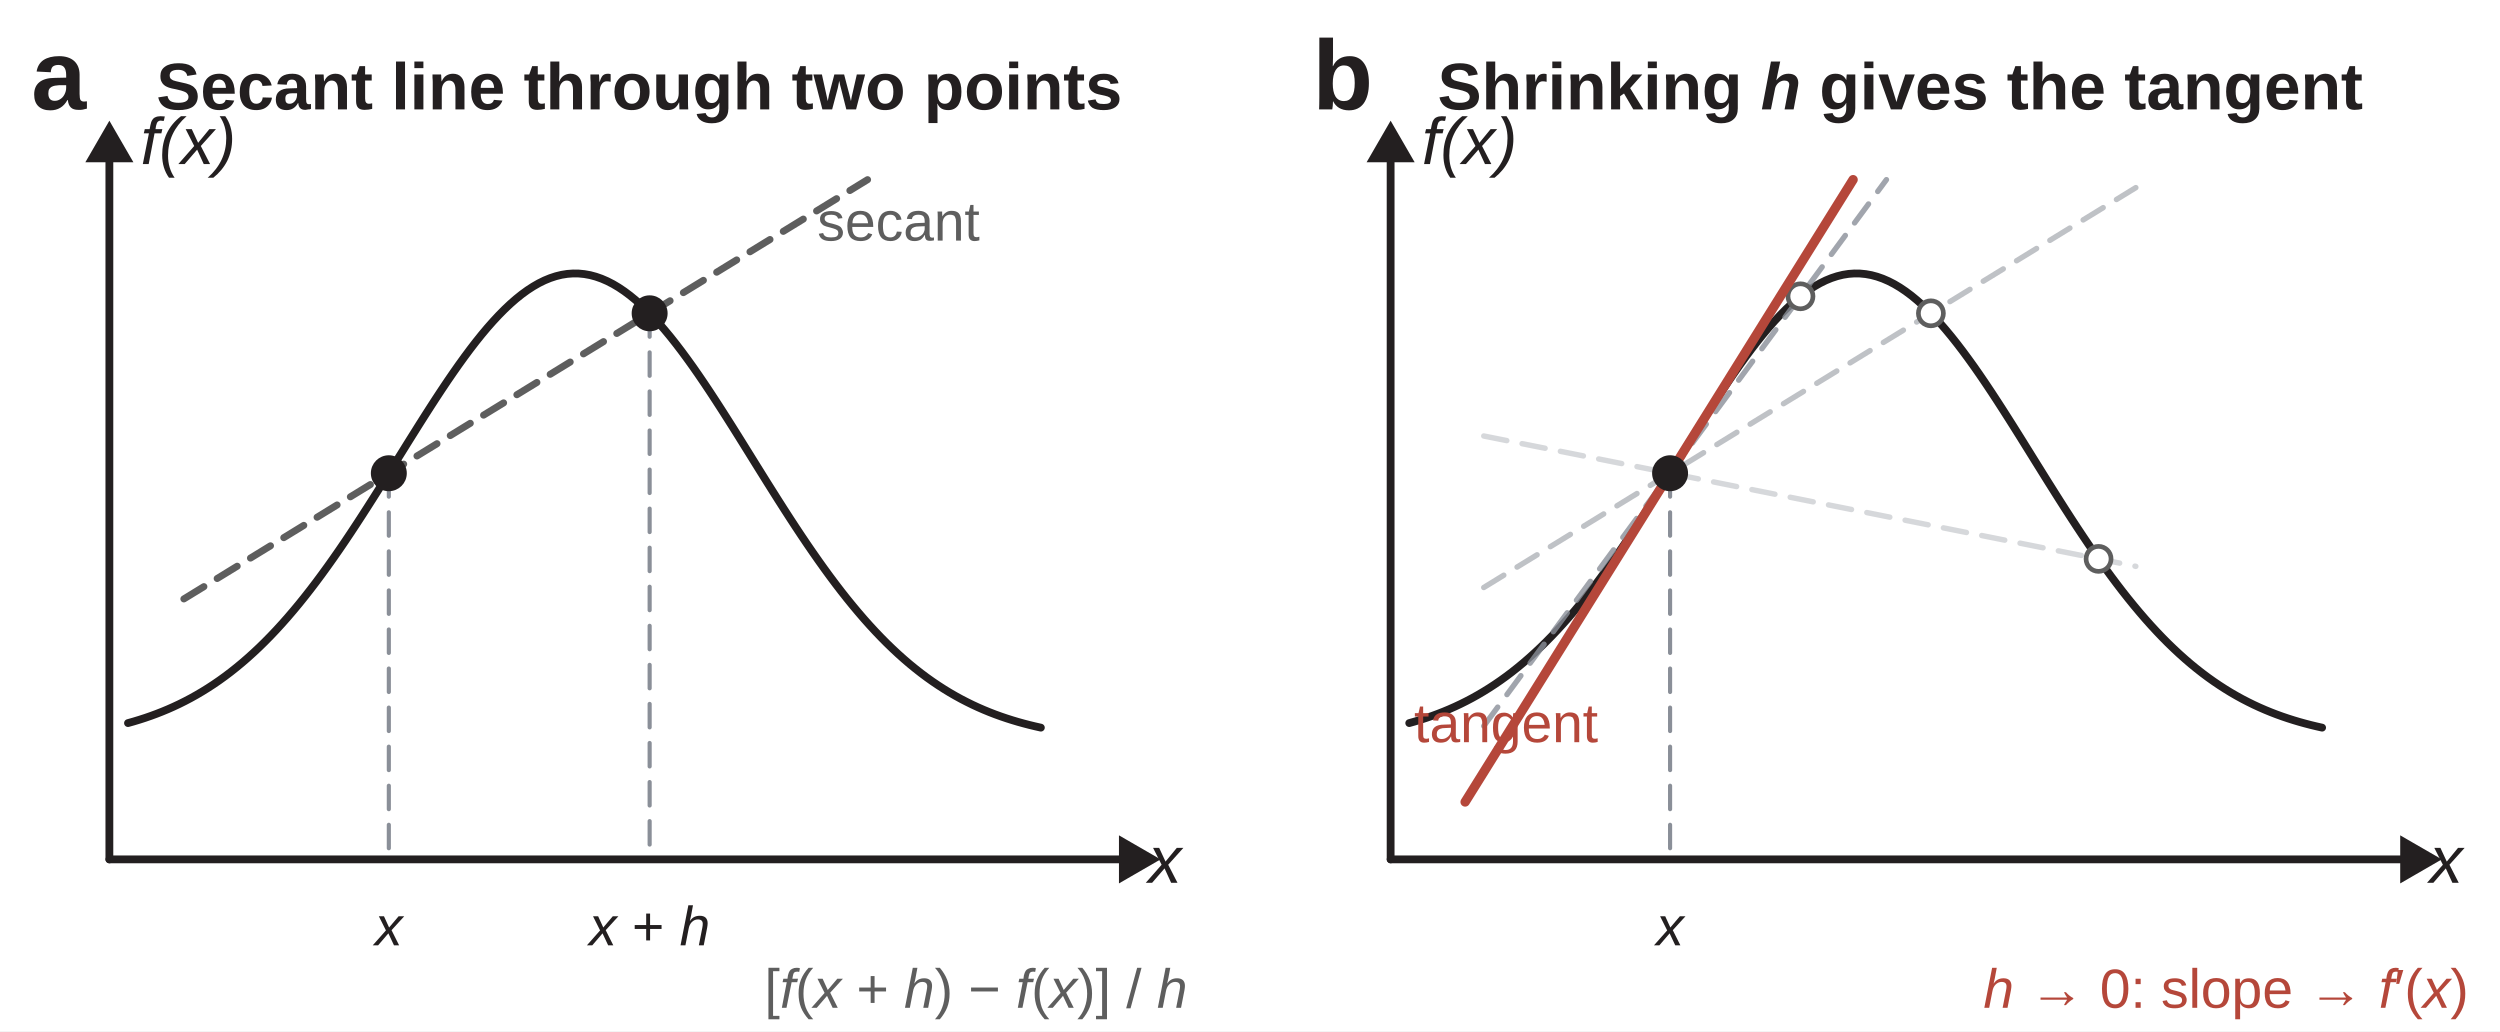
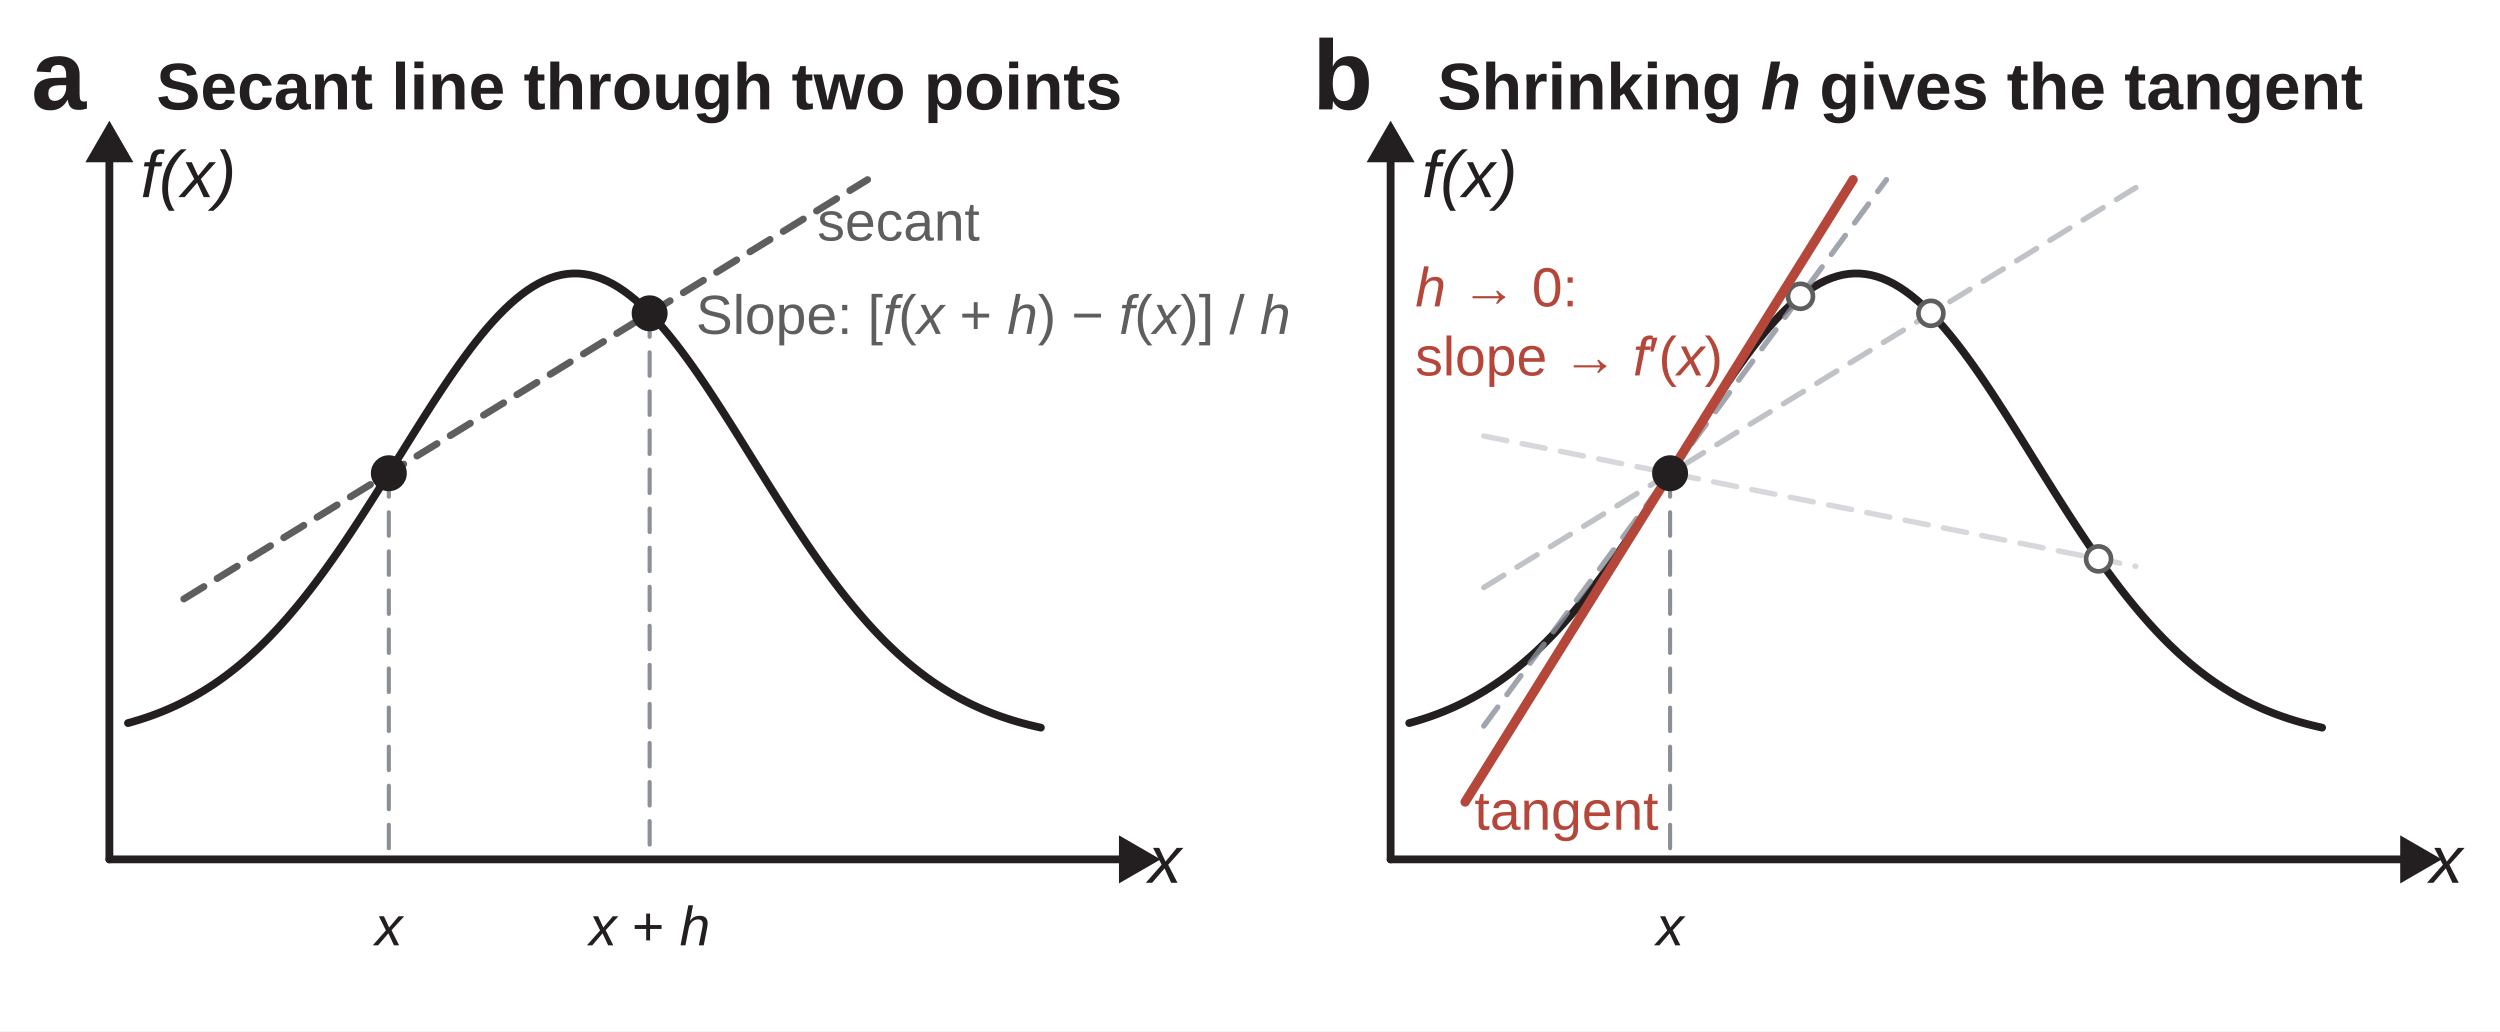
- <svg xmlns="http://www.w3.org/2000/svg" width="160mm" height="66mm" viewBox="0 0 160 66">
-   <defs>
+ <svg xmlns="http://www.w3.org/2000/svg" width="160mm" height="66mm" viewBox="0 0 160 66" version="1.1" id="svg26">
+   <defs id="defs1">
    <marker id="tri" orient="auto-start-reverse" markerWidth="1" markerHeight="1" viewBox="0 0 1 1" refX="0" refY="0" style="overflow:visible" preserveAspectRatio="xMidYMid">
-       <path transform="scale(0.5)" d="M 5.77,0 -2.88,5 V -5 Z" style="fill:context-stroke;fill-rule:evenodd;stroke:context-stroke;stroke-width:1pt" />
+       <path transform="scale(0.5)" d="M 5.77,0 -2.88,5 V -5 Z" style="fill:context-stroke;fill-rule:evenodd;stroke:context-stroke;stroke-width:1pt" id="path1" />
    </marker>
  </defs>
  <rect id="background" width="160" height="66" style="fill:#ffffff" />
  <g id="secant">
-     <text x="2.00" y="7.00" style="font-family:Arial;font-size:6.35px;fill:#231f20;font-weight:bold;font-style:normal;text-anchor:start">a</text>
-     <path d="M 7.000,55.000 L 72.500,55.000" style="fill:none;stroke:#231f20;stroke-width:0.5;stroke-linecap:round;stroke-linejoin:round;marker-end:url(#tri)" />
-     <path d="M 7.000,55.000 L 7.000,9.500" style="fill:none;stroke:#231f20;stroke-width:0.5;stroke-linecap:round;stroke-linejoin:round;marker-end:url(#tri)" />
-     <text x="73.50" y="56.50" style="font-family:Arial;font-size:4.23px;fill:#231f20;font-weight:normal;font-style:normal;text-anchor:start">
-       <tspan style="font-style:italic">x</tspan>
+     <text x="2.00" y="7.00" style="font-family:Arial;font-size:6.35px;fill:#231f20;font-weight:bold;font-style:normal;text-anchor:start" id="text1">a</text>
+     <path d="M 7.000,55.000 L 72.500,55.000" style="fill:none;stroke:#231f20;stroke-width:0.5;stroke-linecap:round;stroke-linejoin:round;marker-end:url(#tri)" id="path2" />
+     <path d="M 7.000,55.000 L 7.000,9.500" style="fill:none;stroke:#231f20;stroke-width:0.5;stroke-linecap:round;stroke-linejoin:round;marker-end:url(#tri)" id="path3" />
+     <text x="73.50" y="56.50" style="font-family:Arial;font-size:4.23px;fill:#231f20;font-weight:normal;font-style:normal;text-anchor:start" id="text3">
+       <tspan style="font-style:italic" id="tspan3">x</tspan>
    </text>
-     <text x="9.00" y="10.50" style="font-family:Arial;font-size:4.23px;fill:#231f20;font-weight:normal;font-style:normal;text-anchor:start">
-       <tspan style="font-style:italic">f(x)</tspan>
+     <text x="9" y="12.617" style="font-style:normal;font-weight:normal;font-size:4.23px;font-family:Arial;text-anchor:start;fill:#231f20" id="text4">
+       <tspan style="font-style:italic" id="tspan4">f(x)</tspan>
    </text>
-     <path d="M 8.192,46.277 L 8.557,46.174 L 8.923,46.063 L 9.288,45.945 L 9.653,45.819 L 10.018,45.684 L 10.383,45.541 L 10.748,45.389 L 11.113,45.227 L 11.479,45.055 L 11.844,44.873 L 12.209,44.681 L 12.574,44.477 L 12.939,44.262 L 13.304,44.036 L 13.669,43.798 L 14.035,43.547 L 14.400,43.284 L 14.765,43.008 L 15.130,42.718 L 15.495,42.416 L 15.860,42.100 L 16.225,41.770 L 16.591,41.427 L 16.956,41.069 L 17.321,40.698 L 17.686,40.313 L 18.051,39.914 L 18.416,39.501 L 18.781,39.074 L 19.147,38.634 L 19.512,38.180 L 19.877,37.714 L 20.242,37.235 L 20.607,36.743 L 20.972,36.240 L 21.337,35.726 L 21.703,35.201 L 22.068,34.666 L 22.433,34.121 L 22.798,33.568 L 23.163,33.007 L 23.528,32.440 L 23.894,31.866 L 24.259,31.288 L 24.624,30.705 L 24.989,30.120 L 25.354,29.533 L 25.719,28.946 L 26.084,28.359 L 26.450,27.775 L 26.815,27.193 L 27.180,26.617 L 27.545,26.046 L 27.910,25.483 L 28.275,24.929 L 28.640,24.384 L 29.006,23.851 L 29.371,23.331 L 29.736,22.826 L 30.101,22.336 L 30.466,21.863 L 30.831,21.408 L 31.196,20.973 L 31.562,20.559 L 31.927,20.167 L 32.292,19.798 L 32.657,19.453 L 33.022,19.134 L 33.387,18.841 L 33.752,18.575 L 34.118,18.337 L 34.483,18.127 L 34.848,17.947 L 35.213,17.797 L 35.578,17.677 L 35.943,17.587 L 36.308,17.529 L 36.674,17.502 L 37.039,17.506 L 37.404,17.542 L 37.769,17.608 L 38.134,17.706 L 38.499,17.834 L 38.864,17.992 L 39.230,18.180 L 39.595,18.397 L 39.960,18.643 L 40.325,18.916 L 40.690,19.216 L 41.055,19.542 L 41.420,19.894 L 41.786,20.269 L 42.151,20.667 L 42.516,21.087 L 42.881,21.527 L 43.246,21.987 L 43.611,22.464 L 43.976,22.959 L 44.342,23.468 L 44.707,23.992 L 45.072,24.528 L 45.437,25.075 L 45.802,25.632 L 46.167,26.197 L 46.532,26.769 L 46.898,27.347 L 47.263,27.929 L 47.628,28.515 L 47.993,29.102 L 48.358,29.689 L 48.723,30.275 L 49.088,30.860 L 49.454,31.441 L 49.819,32.019 L 50.184,32.591 L 50.549,33.157 L 50.914,33.716 L 51.279,34.266 L 51.644,34.808 L 52.010,35.341 L 52.375,35.863 L 52.740,36.375 L 53.105,36.875 L 53.470,37.363 L 53.835,37.839 L 54.200,38.302 L 54.566,38.752 L 54.931,39.188 L 55.296,39.612 L 55.661,40.021 L 56.026,40.416 L 56.391,40.798 L 56.756,41.166 L 57.122,41.519 L 57.487,41.859 L 57.852,42.185 L 58.217,42.498 L 58.582,42.796 L 58.947,43.082 L 59.312,43.355 L 59.678,43.615 L 60.043,43.862 L 60.408,44.097 L 60.773,44.321 L 61.138,44.532 L 61.503,44.733 L 61.869,44.922 L 62.234,45.102 L 62.599,45.271 L 62.964,45.430 L 63.329,45.580 L 63.694,45.721 L 64.059,45.853 L 64.425,45.977 L 64.790,46.093 L 65.155,46.202 L 65.520,46.303 L 65.885,46.398 L 66.250,46.486 L 66.615,46.569" style="fill:none;stroke:#231f20;stroke-width:0.5;stroke-linecap:round;stroke-linejoin:round" />
-     <text x="10.00" y="7.00" style="font-family:Arial;font-size:4.23px;fill:#231f20;font-weight:bold;font-style:normal;text-anchor:start">Secant line through two points</text>
-     <path d="M 11.769,38.330 L 55.523,11.500" style="fill:none;stroke:#5e5e5e;stroke-width:0.45;stroke-linecap:round;stroke-linejoin:round;stroke-dasharray:1.5,1" />
-     <path d="M 24.885,30.287 L 24.885,55.000" style="fill:none;stroke:#8a8f98;stroke-width:0.265;stroke-linecap:round;stroke-linejoin:round;stroke-dasharray:1.5,1" />
-     <circle cx="24.885" cy="30.287" r="1.0" style="fill:#231f20;stroke:#231f20;stroke-width:0.3" />
-     <path d="M 41.577,20.052 L 41.577,55.000" style="fill:none;stroke:#8a8f98;stroke-width:0.265;stroke-linecap:round;stroke-linejoin:round;stroke-dasharray:1.5,1" />
-     <circle cx="41.577" cy="20.052" r="1.0" style="fill:#231f20;stroke:#231f20;stroke-width:0.3" />
-     <text x="24.88" y="60.50" style="font-family:Arial;font-size:3.53px;fill:#231f20;font-weight:normal;font-style:normal;text-anchor:middle">
-       <tspan style="font-style:italic">x</tspan>
+     <path d="M 8.192,46.277 L 8.557,46.174 L 8.923,46.063 L 9.288,45.945 L 9.653,45.819 L 10.018,45.684 L 10.383,45.541 L 10.748,45.389 L 11.113,45.227 L 11.479,45.055 L 11.844,44.873 L 12.209,44.681 L 12.574,44.477 L 12.939,44.262 L 13.304,44.036 L 13.669,43.798 L 14.035,43.547 L 14.400,43.284 L 14.765,43.008 L 15.130,42.718 L 15.495,42.416 L 15.860,42.100 L 16.225,41.770 L 16.591,41.427 L 16.956,41.069 L 17.321,40.698 L 17.686,40.313 L 18.051,39.914 L 18.416,39.501 L 18.781,39.074 L 19.147,38.634 L 19.512,38.180 L 19.877,37.714 L 20.242,37.235 L 20.607,36.743 L 20.972,36.240 L 21.337,35.726 L 21.703,35.201 L 22.068,34.666 L 22.433,34.121 L 22.798,33.568 L 23.163,33.007 L 23.528,32.440 L 23.894,31.866 L 24.259,31.288 L 24.624,30.705 L 24.989,30.120 L 25.354,29.533 L 25.719,28.946 L 26.084,28.359 L 26.450,27.775 L 26.815,27.193 L 27.180,26.617 L 27.545,26.046 L 27.910,25.483 L 28.275,24.929 L 28.640,24.384 L 29.006,23.851 L 29.371,23.331 L 29.736,22.826 L 30.101,22.336 L 30.466,21.863 L 30.831,21.408 L 31.196,20.973 L 31.562,20.559 L 31.927,20.167 L 32.292,19.798 L 32.657,19.453 L 33.022,19.134 L 33.387,18.841 L 33.752,18.575 L 34.118,18.337 L 34.483,18.127 L 34.848,17.947 L 35.213,17.797 L 35.578,17.677 L 35.943,17.587 L 36.308,17.529 L 36.674,17.502 L 37.039,17.506 L 37.404,17.542 L 37.769,17.608 L 38.134,17.706 L 38.499,17.834 L 38.864,17.992 L 39.230,18.180 L 39.595,18.397 L 39.960,18.643 L 40.325,18.916 L 40.690,19.216 L 41.055,19.542 L 41.420,19.894 L 41.786,20.269 L 42.151,20.667 L 42.516,21.087 L 42.881,21.527 L 43.246,21.987 L 43.611,22.464 L 43.976,22.959 L 44.342,23.468 L 44.707,23.992 L 45.072,24.528 L 45.437,25.075 L 45.802,25.632 L 46.167,26.197 L 46.532,26.769 L 46.898,27.347 L 47.263,27.929 L 47.628,28.515 L 47.993,29.102 L 48.358,29.689 L 48.723,30.275 L 49.088,30.860 L 49.454,31.441 L 49.819,32.019 L 50.184,32.591 L 50.549,33.157 L 50.914,33.716 L 51.279,34.266 L 51.644,34.808 L 52.010,35.341 L 52.375,35.863 L 52.740,36.375 L 53.105,36.875 L 53.470,37.363 L 53.835,37.839 L 54.200,38.302 L 54.566,38.752 L 54.931,39.188 L 55.296,39.612 L 55.661,40.021 L 56.026,40.416 L 56.391,40.798 L 56.756,41.166 L 57.122,41.519 L 57.487,41.859 L 57.852,42.185 L 58.217,42.498 L 58.582,42.796 L 58.947,43.082 L 59.312,43.355 L 59.678,43.615 L 60.043,43.862 L 60.408,44.097 L 60.773,44.321 L 61.138,44.532 L 61.503,44.733 L 61.869,44.922 L 62.234,45.102 L 62.599,45.271 L 62.964,45.430 L 63.329,45.580 L 63.694,45.721 L 64.059,45.853 L 64.425,45.977 L 64.790,46.093 L 65.155,46.202 L 65.520,46.303 L 65.885,46.398 L 66.250,46.486 L 66.615,46.569" style="fill:none;stroke:#231f20;stroke-width:0.5;stroke-linecap:round;stroke-linejoin:round" id="path4" />
+     <text x="10.00" y="7.00" style="font-family:Arial;font-size:4.23px;fill:#231f20;font-weight:bold;font-style:normal;text-anchor:start" id="text5">Secant line through two points</text>
+     <path d="M 11.769,38.330 L 55.523,11.500" style="fill:none;stroke:#5e5e5e;stroke-width:0.45;stroke-linecap:round;stroke-linejoin:round;stroke-dasharray:1.5,1" id="path5" />
+     <path d="M 24.885,30.287 L 24.885,55.000" style="fill:none;stroke:#8a8f98;stroke-width:0.265;stroke-linecap:round;stroke-linejoin:round;stroke-dasharray:1.5,1" id="path6" />
+     <circle cx="24.885" cy="30.287" r="1.0" style="fill:#231f20;stroke:#231f20;stroke-width:0.3" id="circle6" />
+     <path d="M 41.577,20.052 L 41.577,55.000" style="fill:none;stroke:#8a8f98;stroke-width:0.265;stroke-linecap:round;stroke-linejoin:round;stroke-dasharray:1.5,1" id="path7" />
+     <circle cx="41.577" cy="20.052" r="1.0" style="fill:#231f20;stroke:#231f20;stroke-width:0.3" id="circle7" />
+     <text x="24.88" y="60.50" style="font-family:Arial;font-size:3.53px;fill:#231f20;font-weight:normal;font-style:normal;text-anchor:middle" id="text7">
+       <tspan style="font-style:italic" id="tspan7">x</tspan>
    </text>
-     <text x="41.58" y="60.50" style="font-family:Arial;font-size:3.53px;fill:#231f20;font-weight:normal;font-style:normal;text-anchor:middle">
-       <tspan style="font-style:italic">x</tspan> + <tspan style="font-style:italic">h</tspan>
+     <text x="41.58" y="60.50" style="font-family:Arial;font-size:3.53px;fill:#231f20;font-weight:normal;font-style:normal;text-anchor:middle" id="text9">
+       <tspan style="font-style:italic" id="tspan8">x</tspan> + <tspan style="font-style:italic" id="tspan9">h</tspan>
    </text>
-     <text x="52.31" y="15.40" style="font-family:Arial;font-size:3.53px;fill:#5e5e5e;font-weight:normal;font-style:normal;text-anchor:start">secant</text>
-     <text x="76.00" y="64.50" style="font-family:Arial;font-size:3.53px;fill:#5e5e5e;font-weight:normal;font-style:normal;text-anchor:end">[<tspan style="font-style:italic">f</tspan>(<tspan style="font-style:italic">x</tspan> + <tspan style="font-style:italic">h</tspan>) − <tspan style="font-style:italic">f</tspan>(<tspan style="font-style:italic">x</tspan>)] / <tspan style="font-style:italic">h</tspan>
+     <text x="52.31" y="15.40" style="font-family:Arial;font-size:3.53px;fill:#5e5e5e;font-weight:normal;font-style:normal;text-anchor:start" id="text10">secant</text>
+     <text x="82.599" y="21.373" style="font-style:normal;font-weight:normal;font-size:3.53px;font-family:Arial;text-anchor:end;fill:#5e5e5e" id="text15">Slope: [<tspan style="font-style:italic" id="tspan10">f</tspan>(<tspan style="font-style:italic" id="tspan11">x</tspan> + <tspan style="font-style:italic" id="tspan12">h</tspan>) − <tspan style="font-style:italic" id="tspan13">f</tspan>(<tspan style="font-style:italic" id="tspan14">x</tspan>)] / <tspan style="font-style:italic" id="tspan15">h</tspan>
    </text>
  </g>
  <g id="tangent">
-     <text x="84.00" y="7.00" style="font-family:Arial;font-size:6.35px;fill:#231f20;font-weight:bold;font-style:normal;text-anchor:start">b</text>
-     <path d="M 89.000,55.000 L 154.500,55.000" style="fill:none;stroke:#231f20;stroke-width:0.5;stroke-linecap:round;stroke-linejoin:round;marker-end:url(#tri)" />
-     <path d="M 89.000,55.000 L 89.000,9.500" style="fill:none;stroke:#231f20;stroke-width:0.5;stroke-linecap:round;stroke-linejoin:round;marker-end:url(#tri)" />
-     <text x="155.50" y="56.50" style="font-family:Arial;font-size:4.23px;fill:#231f20;font-weight:normal;font-style:normal;text-anchor:start">
-       <tspan style="font-style:italic">x</tspan>
+     <text x="84.00" y="7.00" style="font-family:Arial;font-size:6.35px;fill:#231f20;font-weight:bold;font-style:normal;text-anchor:start" id="text16">b</text>
+     <path d="M 89.000,55.000 L 154.500,55.000" style="fill:none;stroke:#231f20;stroke-width:0.5;stroke-linecap:round;stroke-linejoin:round;marker-end:url(#tri)" id="path16" />
+     <path d="M 89.000,55.000 L 89.000,9.500" style="fill:none;stroke:#231f20;stroke-width:0.5;stroke-linecap:round;stroke-linejoin:round;marker-end:url(#tri)" id="path17" />
+     <text x="155.50" y="56.50" style="font-family:Arial;font-size:4.23px;fill:#231f20;font-weight:normal;font-style:normal;text-anchor:start" id="text17">
+       <tspan style="font-style:italic" id="tspan17">x</tspan>
    </text>
-     <text x="91.00" y="10.50" style="font-family:Arial;font-size:4.23px;fill:#231f20;font-weight:normal;font-style:normal;text-anchor:start">
-       <tspan style="font-style:italic">f(x)</tspan>
+     <text x="91" y="12.617" style="font-style:normal;font-weight:normal;font-size:4.23px;font-family:Arial;text-anchor:start;fill:#231f20" id="text18">
+       <tspan style="font-style:italic" id="tspan18">f(x)</tspan>
    </text>
-     <path d="M 90.192,46.277 L 90.557,46.174 L 90.923,46.063 L 91.288,45.945 L 91.653,45.819 L 92.018,45.684 L 92.383,45.541 L 92.748,45.389 L 93.113,45.227 L 93.479,45.055 L 93.844,44.873 L 94.209,44.681 L 94.574,44.477 L 94.939,44.262 L 95.304,44.036 L 95.669,43.798 L 96.035,43.547 L 96.400,43.284 L 96.765,43.008 L 97.130,42.718 L 97.495,42.416 L 97.860,42.100 L 98.225,41.770 L 98.591,41.427 L 98.956,41.069 L 99.321,40.698 L 99.686,40.313 L 100.051,39.914 L 100.416,39.501 L 100.781,39.074 L 101.147,38.634 L 101.512,38.180 L 101.877,37.714 L 102.242,37.235 L 102.607,36.743 L 102.972,36.240 L 103.338,35.726 L 103.703,35.201 L 104.068,34.666 L 104.433,34.121 L 104.798,33.568 L 105.163,33.007 L 105.528,32.440 L 105.894,31.866 L 106.259,31.288 L 106.624,30.705 L 106.989,30.120 L 107.354,29.533 L 107.719,28.946 L 108.084,28.359 L 108.450,27.775 L 108.815,27.193 L 109.180,26.617 L 109.545,26.046 L 109.910,25.483 L 110.275,24.929 L 110.640,24.384 L 111.006,23.851 L 111.371,23.331 L 111.736,22.826 L 112.101,22.336 L 112.466,21.863 L 112.831,21.408 L 113.196,20.973 L 113.562,20.559 L 113.927,20.167 L 114.292,19.798 L 114.657,19.453 L 115.022,19.134 L 115.387,18.841 L 115.752,18.575 L 116.118,18.337 L 116.483,18.127 L 116.848,17.947 L 117.213,17.797 L 117.578,17.677 L 117.943,17.587 L 118.308,17.529 L 118.674,17.502 L 119.039,17.506 L 119.404,17.542 L 119.769,17.608 L 120.134,17.706 L 120.499,17.834 L 120.864,17.992 L 121.230,18.180 L 121.595,18.397 L 121.960,18.643 L 122.325,18.916 L 122.690,19.216 L 123.055,19.542 L 123.420,19.894 L 123.786,20.269 L 124.151,20.667 L 124.516,21.087 L 124.881,21.527 L 125.246,21.987 L 125.611,22.464 L 125.976,22.959 L 126.342,23.468 L 126.707,23.992 L 127.072,24.528 L 127.437,25.075 L 127.802,25.632 L 128.167,26.197 L 128.532,26.769 L 128.898,27.347 L 129.263,27.929 L 129.628,28.515 L 129.993,29.102 L 130.358,29.689 L 130.723,30.275 L 131.088,30.860 L 131.454,31.441 L 131.819,32.019 L 132.184,32.591 L 132.549,33.157 L 132.914,33.716 L 133.279,34.266 L 133.644,34.808 L 134.010,35.341 L 134.375,35.863 L 134.740,36.375 L 135.105,36.875 L 135.470,37.363 L 135.835,37.839 L 136.200,38.302 L 136.566,38.752 L 136.931,39.188 L 137.296,39.612 L 137.661,40.021 L 138.026,40.416 L 138.391,40.798 L 138.756,41.166 L 139.122,41.519 L 139.487,41.859 L 139.852,42.185 L 140.217,42.498 L 140.582,42.796 L 140.947,43.082 L 141.312,43.355 L 141.678,43.615 L 142.043,43.862 L 142.408,44.097 L 142.773,44.321 L 143.138,44.532 L 143.503,44.733 L 143.869,44.922 L 144.234,45.102 L 144.599,45.271 L 144.964,45.430 L 145.329,45.580 L 145.694,45.721 L 146.059,45.853 L 146.425,45.977 L 146.790,46.093 L 147.155,46.202 L 147.520,46.303 L 147.885,46.398 L 148.250,46.486 L 148.615,46.569" style="fill:none;stroke:#231f20;stroke-width:0.5;stroke-linecap:round;stroke-linejoin:round" />
-     <text x="92.00" y="7.00" style="font-family:Arial;font-size:4.23px;fill:#231f20;font-weight:bold;font-style:normal;text-anchor:start">Shrinking <tspan style="font-style:italic">h</tspan> gives the tangent</text>
-     <path d="M 94.962,27.904 L 136.692,36.245" style="fill:none;stroke:#8a8f98;stroke-width:0.35;stroke-linecap:round;stroke-linejoin:round;stroke-dasharray:1.5,1;opacity:0.35" />
-     <circle cx="134.308" cy="35.768" r="0.8" style="fill:#ffffff;stroke:#5e5e5e;stroke-width:0.3" />
-     <path d="M 94.962,37.599 L 136.692,12.009" style="fill:none;stroke:#8a8f98;stroke-width:0.35;stroke-linecap:round;stroke-linejoin:round;stroke-dasharray:1.5,1;opacity:0.55" />
-     <circle cx="123.577" cy="20.052" r="0.8" style="fill:#ffffff;stroke:#5e5e5e;stroke-width:0.3" />
-     <path d="M 94.962,46.465 L 120.731,11.500" style="fill:none;stroke:#8a8f98;stroke-width:0.35;stroke-linecap:round;stroke-linejoin:round;stroke-dasharray:1.5,1;opacity:0.8" />
-     <circle cx="115.231" cy="18.963" r="0.8" style="fill:#ffffff;stroke:#5e5e5e;stroke-width:0.3" />
-     <path d="M 93.769,51.325 L 118.597,11.500" style="fill:none;stroke:#b5473a;stroke-width:0.6;stroke-linecap:round;stroke-linejoin:round" />
-     <path d="M 106.885,30.287 L 106.885,55.000" style="fill:none;stroke:#8a8f98;stroke-width:0.265;stroke-linecap:round;stroke-linejoin:round;stroke-dasharray:1.5,1" />
-     <circle cx="106.885" cy="30.287" r="1.0" style="fill:#231f20;stroke:#231f20;stroke-width:0.3" />
-     <text x="106.88" y="60.50" style="font-family:Arial;font-size:3.53px;fill:#231f20;font-weight:normal;font-style:normal;text-anchor:middle">
-       <tspan style="font-style:italic">x</tspan>
+     <path d="M 90.192,46.277 L 90.557,46.174 L 90.923,46.063 L 91.288,45.945 L 91.653,45.819 L 92.018,45.684 L 92.383,45.541 L 92.748,45.389 L 93.113,45.227 L 93.479,45.055 L 93.844,44.873 L 94.209,44.681 L 94.574,44.477 L 94.939,44.262 L 95.304,44.036 L 95.669,43.798 L 96.035,43.547 L 96.400,43.284 L 96.765,43.008 L 97.130,42.718 L 97.495,42.416 L 97.860,42.100 L 98.225,41.770 L 98.591,41.427 L 98.956,41.069 L 99.321,40.698 L 99.686,40.313 L 100.051,39.914 L 100.416,39.501 L 100.781,39.074 L 101.147,38.634 L 101.512,38.180 L 101.877,37.714 L 102.242,37.235 L 102.607,36.743 L 102.972,36.240 L 103.338,35.726 L 103.703,35.201 L 104.068,34.666 L 104.433,34.121 L 104.798,33.568 L 105.163,33.007 L 105.528,32.440 L 105.894,31.866 L 106.259,31.288 L 106.624,30.705 L 106.989,30.120 L 107.354,29.533 L 107.719,28.946 L 108.084,28.359 L 108.450,27.775 L 108.815,27.193 L 109.180,26.617 L 109.545,26.046 L 109.910,25.483 L 110.275,24.929 L 110.640,24.384 L 111.006,23.851 L 111.371,23.331 L 111.736,22.826 L 112.101,22.336 L 112.466,21.863 L 112.831,21.408 L 113.196,20.973 L 113.562,20.559 L 113.927,20.167 L 114.292,19.798 L 114.657,19.453 L 115.022,19.134 L 115.387,18.841 L 115.752,18.575 L 116.118,18.337 L 116.483,18.127 L 116.848,17.947 L 117.213,17.797 L 117.578,17.677 L 117.943,17.587 L 118.308,17.529 L 118.674,17.502 L 119.039,17.506 L 119.404,17.542 L 119.769,17.608 L 120.134,17.706 L 120.499,17.834 L 120.864,17.992 L 121.230,18.180 L 121.595,18.397 L 121.960,18.643 L 122.325,18.916 L 122.690,19.216 L 123.055,19.542 L 123.420,19.894 L 123.786,20.269 L 124.151,20.667 L 124.516,21.087 L 124.881,21.527 L 125.246,21.987 L 125.611,22.464 L 125.976,22.959 L 126.342,23.468 L 126.707,23.992 L 127.072,24.528 L 127.437,25.075 L 127.802,25.632 L 128.167,26.197 L 128.532,26.769 L 128.898,27.347 L 129.263,27.929 L 129.628,28.515 L 129.993,29.102 L 130.358,29.689 L 130.723,30.275 L 131.088,30.860 L 131.454,31.441 L 131.819,32.019 L 132.184,32.591 L 132.549,33.157 L 132.914,33.716 L 133.279,34.266 L 133.644,34.808 L 134.010,35.341 L 134.375,35.863 L 134.740,36.375 L 135.105,36.875 L 135.470,37.363 L 135.835,37.839 L 136.200,38.302 L 136.566,38.752 L 136.931,39.188 L 137.296,39.612 L 137.661,40.021 L 138.026,40.416 L 138.391,40.798 L 138.756,41.166 L 139.122,41.519 L 139.487,41.859 L 139.852,42.185 L 140.217,42.498 L 140.582,42.796 L 140.947,43.082 L 141.312,43.355 L 141.678,43.615 L 142.043,43.862 L 142.408,44.097 L 142.773,44.321 L 143.138,44.532 L 143.503,44.733 L 143.869,44.922 L 144.234,45.102 L 144.599,45.271 L 144.964,45.430 L 145.329,45.580 L 145.694,45.721 L 146.059,45.853 L 146.425,45.977 L 146.790,46.093 L 147.155,46.202 L 147.520,46.303 L 147.885,46.398 L 148.250,46.486 L 148.615,46.569" style="fill:none;stroke:#231f20;stroke-width:0.5;stroke-linecap:round;stroke-linejoin:round" id="path18" />
+     <text x="92.00" y="7.00" style="font-family:Arial;font-size:4.23px;fill:#231f20;font-weight:bold;font-style:normal;text-anchor:start" id="text19">Shrinking <tspan style="font-style:italic" id="tspan19">h</tspan> gives the tangent</text>
+     <path d="M 94.962,27.904 L 136.692,36.245" style="fill:none;stroke:#8a8f98;stroke-width:0.35;stroke-linecap:round;stroke-linejoin:round;stroke-dasharray:1.5,1;opacity:0.35" id="path19" />
+     <circle cx="134.308" cy="35.768" r="0.8" style="fill:#ffffff;stroke:#5e5e5e;stroke-width:0.3" id="circle19" />
+     <path d="M 94.962,37.599 L 136.692,12.009" style="fill:none;stroke:#8a8f98;stroke-width:0.35;stroke-linecap:round;stroke-linejoin:round;stroke-dasharray:1.5,1;opacity:0.55" id="path20" />
+     <circle cx="123.577" cy="20.052" r="0.8" style="fill:#ffffff;stroke:#5e5e5e;stroke-width:0.3" id="circle20" />
+     <path d="M 94.962,46.465 L 120.731,11.500" style="fill:none;stroke:#8a8f98;stroke-width:0.35;stroke-linecap:round;stroke-linejoin:round;stroke-dasharray:1.5,1;opacity:0.8" id="path21" />
+     <circle cx="115.231" cy="18.963" r="0.8" style="fill:#ffffff;stroke:#5e5e5e;stroke-width:0.3" id="circle21" />
+     <path d="M 93.769,51.325 L 118.597,11.500" style="fill:none;stroke:#b5473a;stroke-width:0.6;stroke-linecap:round;stroke-linejoin:round" id="path22" />
+     <path d="M 106.885,30.287 L 106.885,55.000" style="fill:none;stroke:#8a8f98;stroke-width:0.265;stroke-linecap:round;stroke-linejoin:round;stroke-dasharray:1.5,1" id="path23" />
+     <circle cx="106.885" cy="30.287" r="1.0" style="fill:#231f20;stroke:#231f20;stroke-width:0.3" id="circle23" />
+     <text x="106.88" y="60.50" style="font-family:Arial;font-size:3.53px;fill:#231f20;font-weight:normal;font-style:normal;text-anchor:middle" id="text23">
+       <tspan style="font-style:italic" id="tspan23">x</tspan>
    </text>
-     <text x="102.28" y="47.50" style="font-family:Arial;font-size:3.53px;fill:#b5473a;font-weight:normal;font-style:normal;text-anchor:end">tangent</text>
-     <text x="158.00" y="64.50" style="font-family:Arial;font-size:3.53px;fill:#b5473a;font-weight:normal;font-style:normal;text-anchor:end">
-       <tspan style="font-style:italic">h</tspan> → 0:  slope → <tspan style="font-style:italic">f</tspan>′(<tspan style="font-style:italic">x</tspan>)</text>
+     <text x="106.143" y="53.101" style="font-style:normal;font-weight:normal;font-size:3.53px;font-family:Arial;text-anchor:end;fill:#b5473a" id="text24">tangent</text>
+     <text x="90.58" y="19.612" style="font-style:normal;font-weight:normal;font-size:3.53px;font-family:Arial;text-align:start;text-anchor:start;fill:#b5473a" id="text26">
+       <tspan id="tspan27" x="90.58" y="19.612">
+         <tspan style="font-style:italic" id="tspan24">h</tspan> → 0:</tspan>
+       <tspan id="tspan28" x="90.58" y="24.034">slope → <tspan style="font-style:italic" id="tspan25">f</tspan>′(<tspan style="font-style:italic" id="tspan26">x</tspan>)</tspan>
+     </text>
  </g>
</svg>
